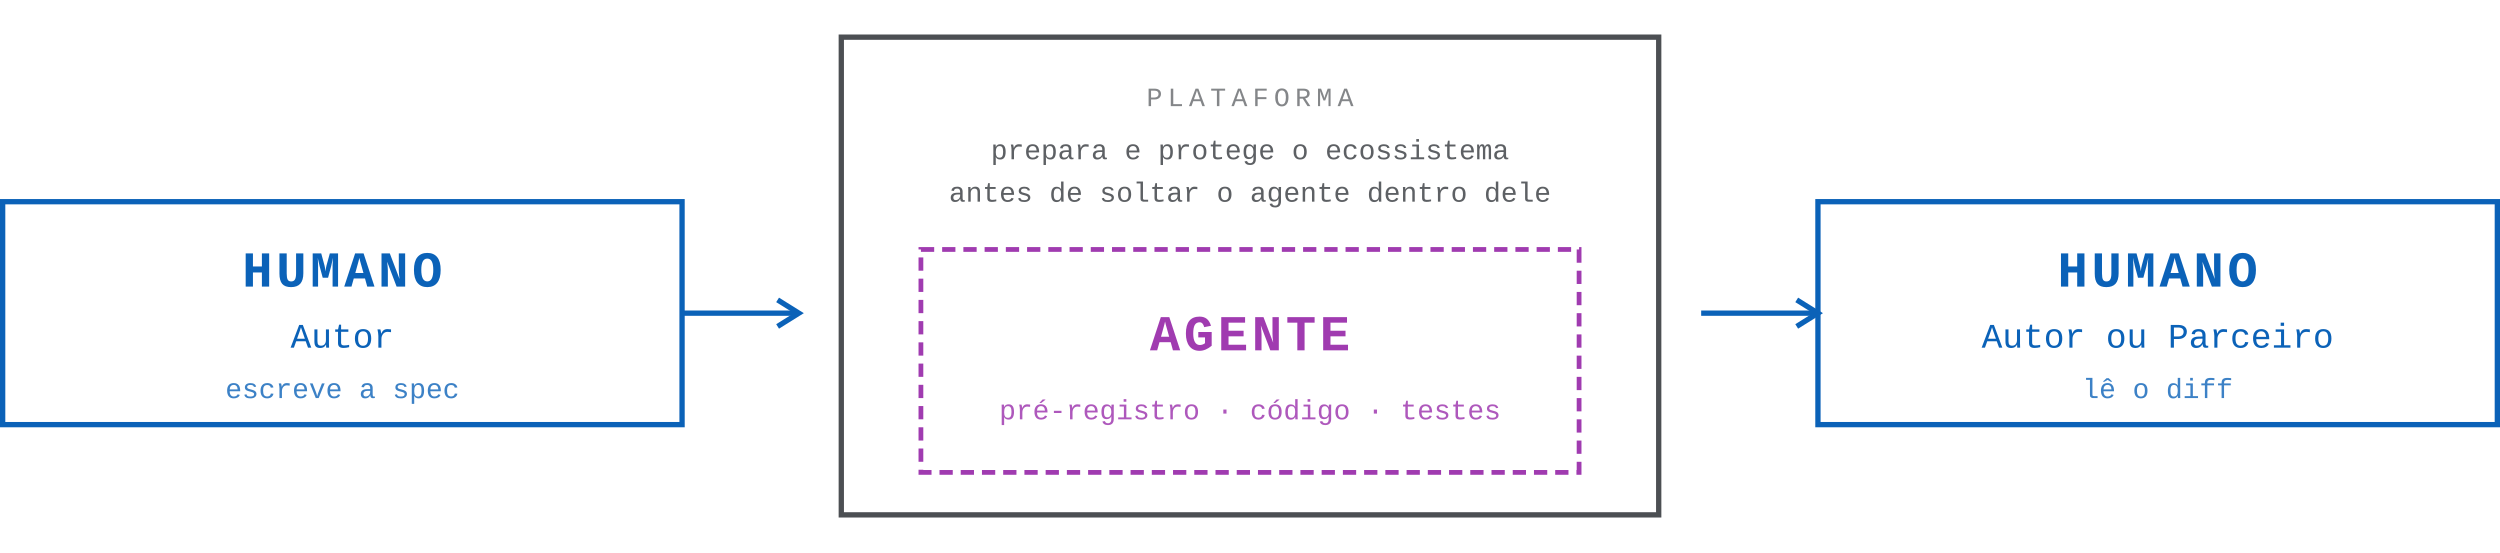
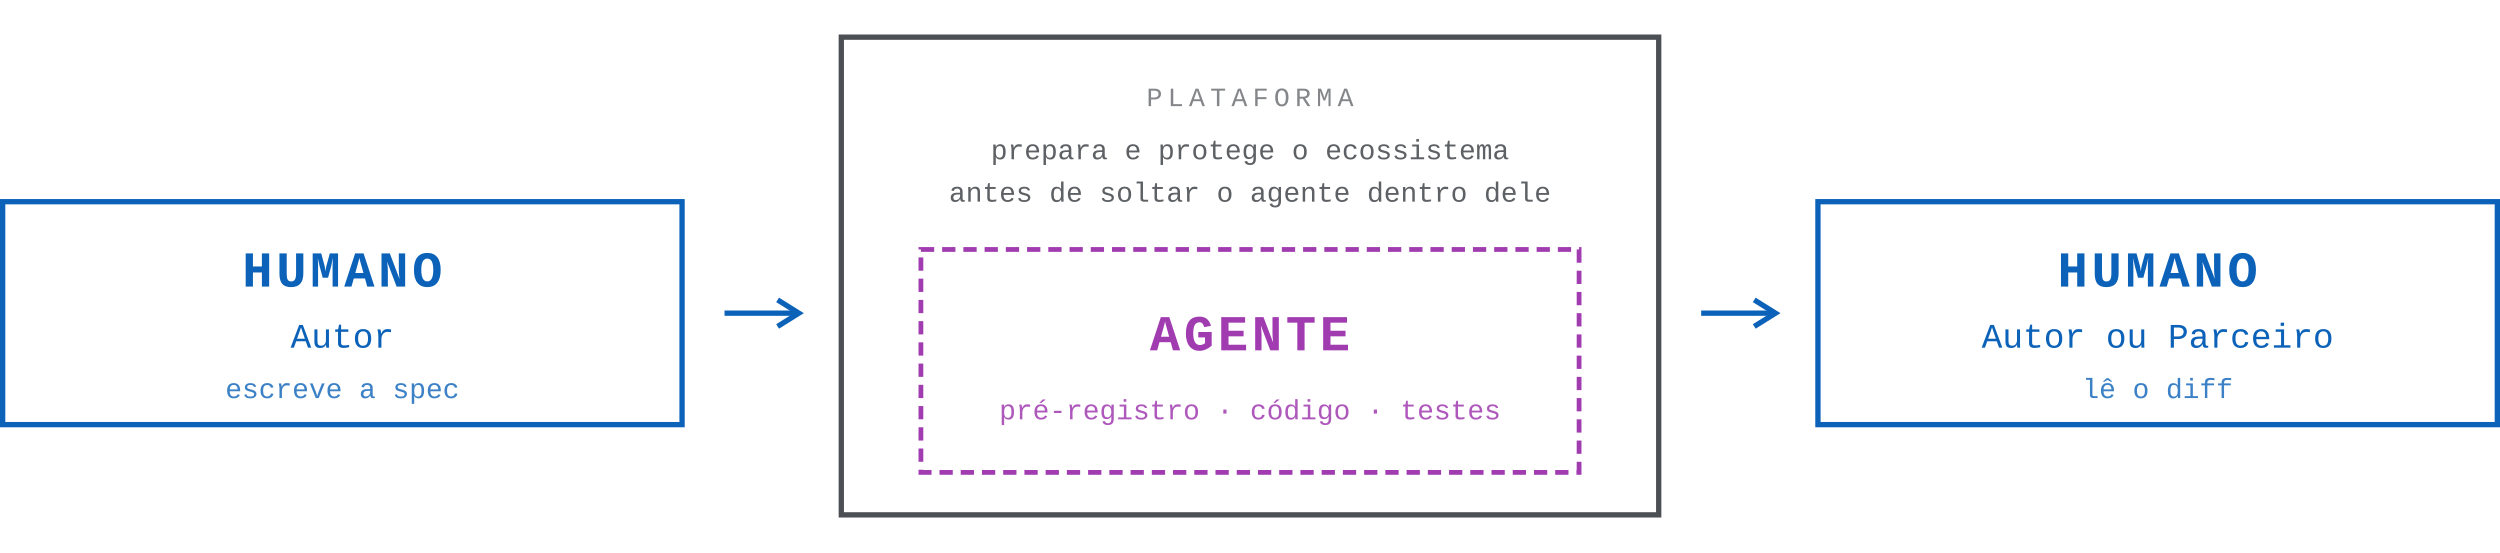
<svg xmlns="http://www.w3.org/2000/svg" viewBox="0 0 942 208" width="942" height="208" role="img" aria-label="Um humano escreve a spec, o agente roda dentro de um cercado construído pela Plataforma, um humano lê o diff" font-family="&quot;SFMono-Regular&quot;,Menlo,Consolas,&quot;Liberation Mono&quot;,monospace">
  <rect x="317" y="14" width="308" height="180" fill="none" stroke="#1f2328" stroke-width="2" opacity=".8" />
  <text x="471" y="40" text-anchor="middle" font-size="10" letter-spacing="2" fill="#1f2328" opacity=".55">PLATAFORMA</text>
  <text x="471" y="60" text-anchor="middle" font-size="10.5" fill="#1f2328" opacity=".72">prepara e protege o ecossistema</text>
  <text x="471" y="76" text-anchor="middle" font-size="10.5" fill="#1f2328" opacity=".72">antes de soltar o agente dentro dele</text>
  <rect x="347" y="94" width="248" height="84" fill="none" stroke="#A03BB0" stroke-width="1.8" stroke-dasharray="5 3" />
  <text x="471" y="132" text-anchor="middle" font-size="19" font-weight="600" letter-spacing="1.4" fill="#A03BB0">AGENTE</text>
  <text x="471" y="158" text-anchor="middle" font-size="10.5" fill="#A03BB0" opacity=".85">pré-registro · código · testes</text>
  <g fill="none" stroke="#0B62B8" stroke-width="2">
    <rect x="1" y="76" width="256" height="84" />
    <rect x="685" y="76" width="256" height="84" />
-     <path d="M257 118h44M641 118h44" />
-     <path d="M293 113l8 5-8 5M677 113l8 5-8 5" />
+     <path d="M273 118h28M641 118h28" />
+     <path d="M293 113l8 5-8 5M661 113l8 5-8 5" />
  </g>
  <text x="129" y="108" text-anchor="middle" font-size="19" font-weight="600" letter-spacing="1.4" fill="#0B62B8">HUMANO</text>
  <text x="129" y="131" text-anchor="middle" font-size="13" fill="#0B62B8">Autor</text>
  <text x="129" y="150" text-anchor="middle" font-size="10.5" fill="#0B62B8" opacity=".8">escreve a spec</text>
  <text x="813" y="108" text-anchor="middle" font-size="19" font-weight="600" letter-spacing="1.4" fill="#0B62B8">HUMANO</text>
  <text x="813" y="131" text-anchor="middle" font-size="13" fill="#0B62B8">Autor ou Parceiro</text>
  <text x="813" y="150" text-anchor="middle" font-size="10.5" fill="#0B62B8" opacity=".8">lê o diff</text>
</svg>
